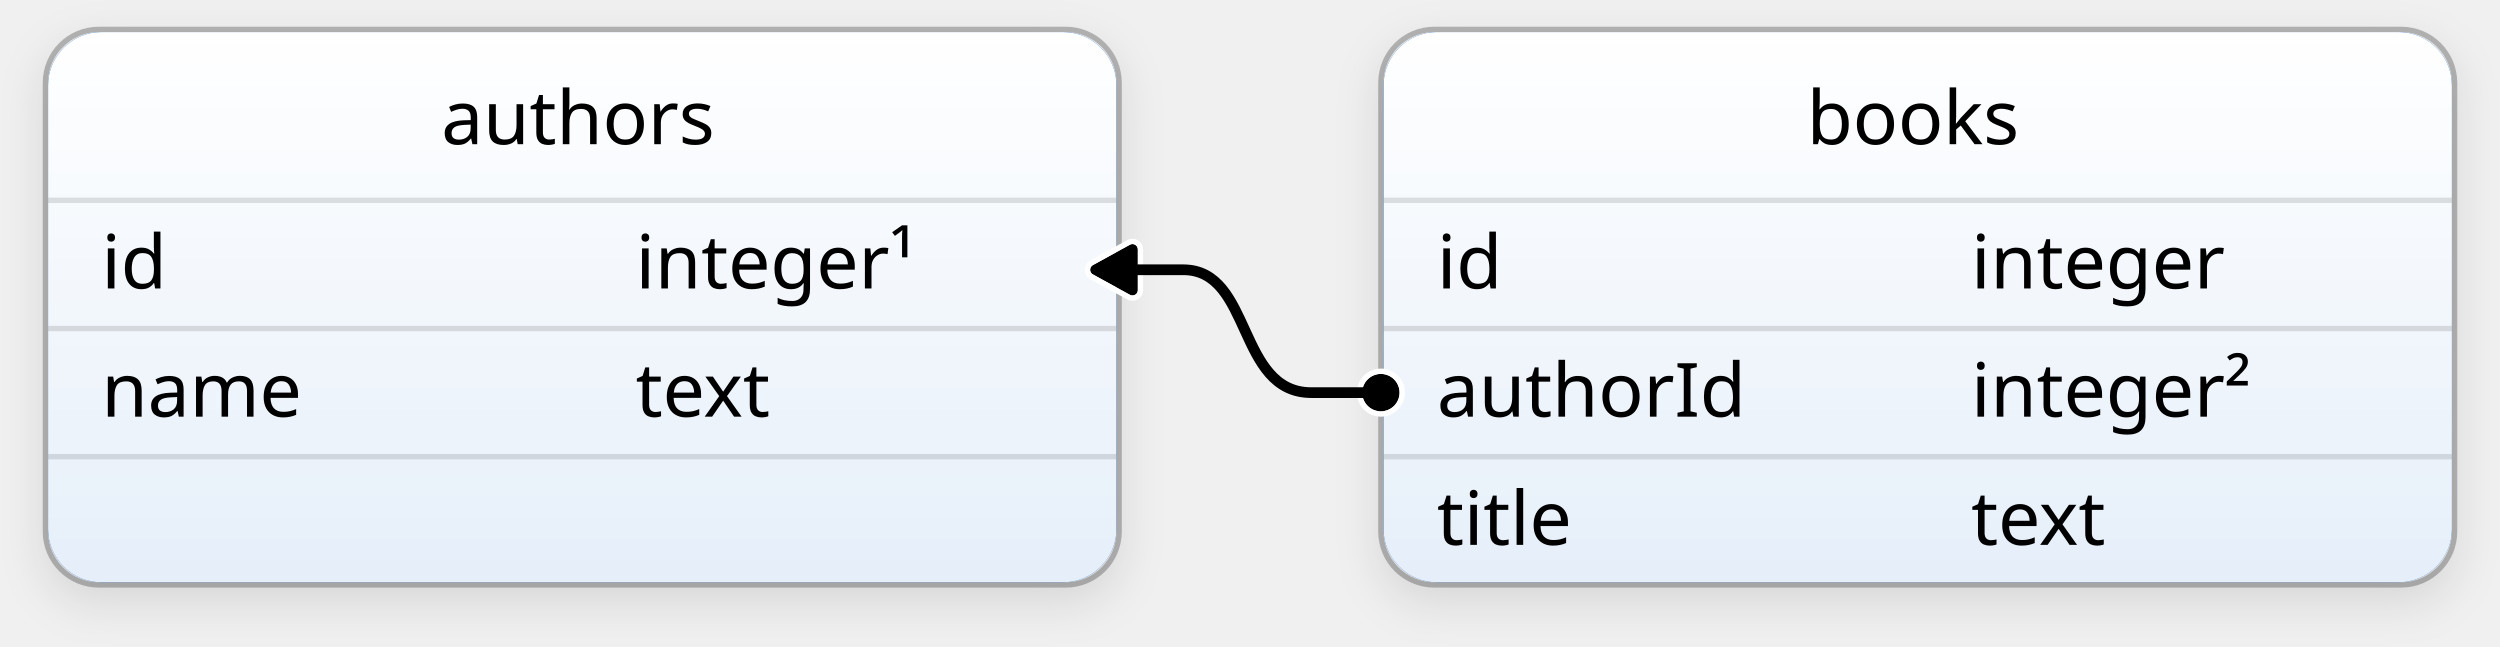
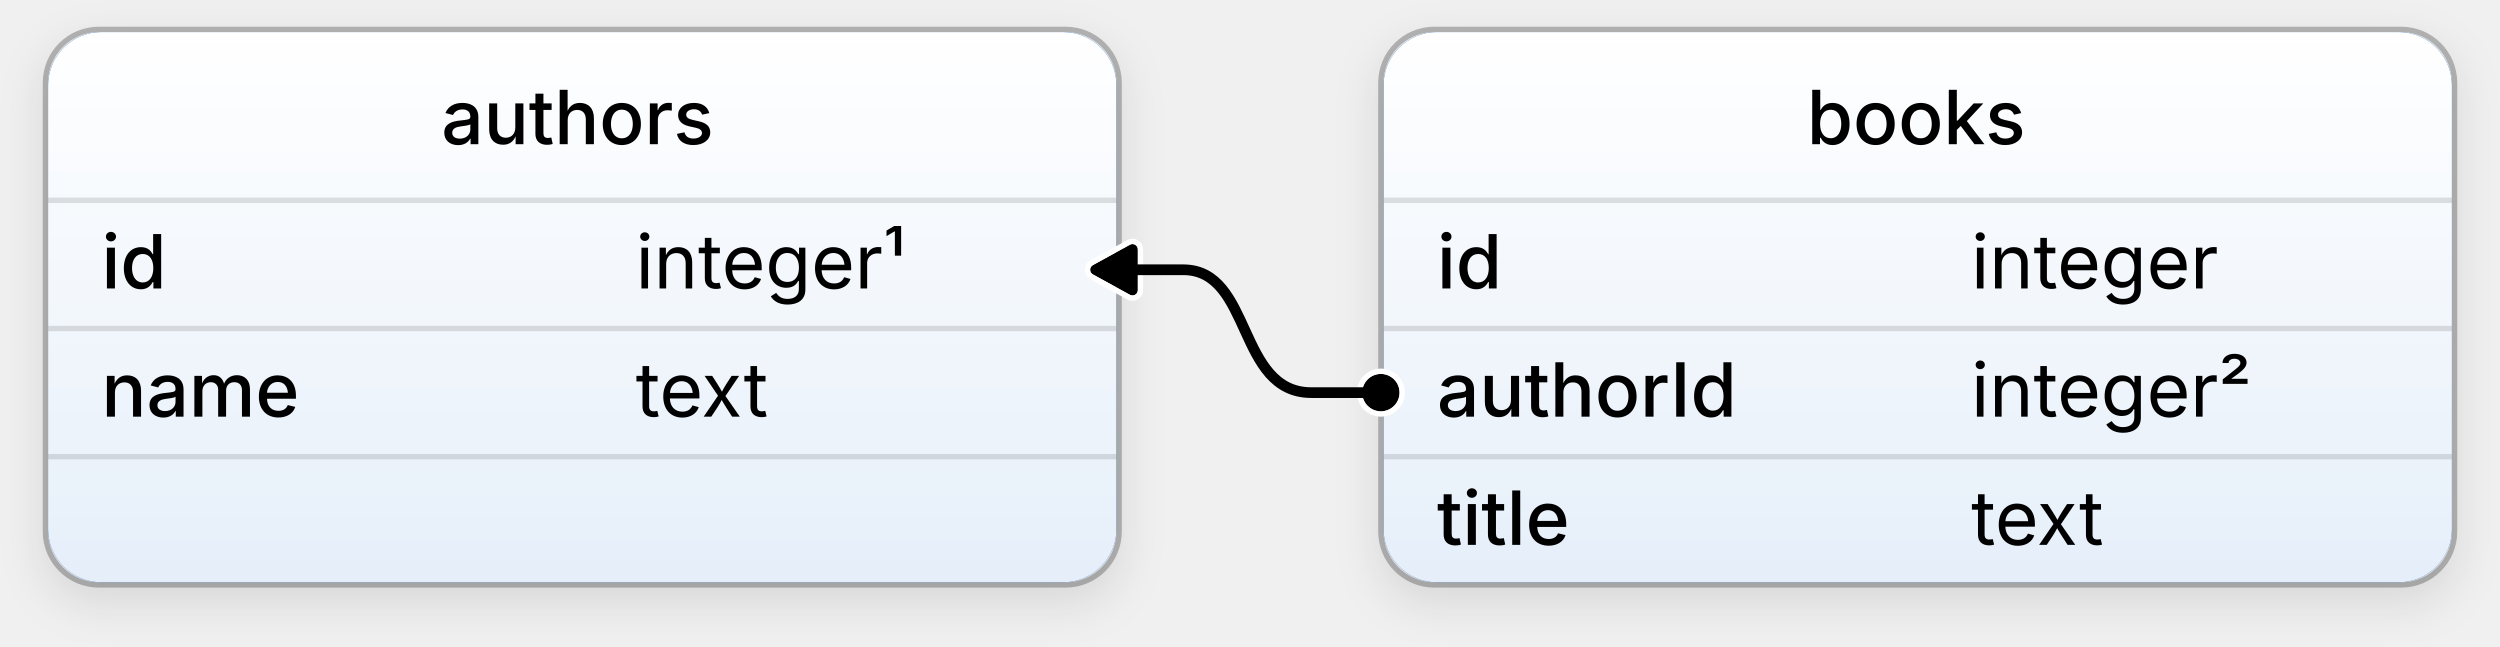
<svg xmlns="http://www.w3.org/2000/svg" xmlns:xlink="http://www.w3.org/1999/xlink" width="468px" height="121px" viewBox="0 0 468 121" version="1.1">
  <defs>
    <linearGradient x1="50%" y1="100%" x2="50%" y2="1.41638472e-14%" id="linearGradient-1">
      <stop stop-color="#FFFFFF" stop-opacity="0.9" offset="0%" />
      <stop stop-color="#FFFFFF" offset="100%" />
    </linearGradient>
    <rect id="path-2" x="0" y="0" width="200" height="103" rx="10" />
    <filter x="-7.2%" y="-11.2%" width="114.5%" height="128.2%" filterUnits="objectBoundingBox" id="filter-4">
      <feMorphology radius="1" operator="dilate" in="SourceAlpha" result="shadowSpreadOuter1" />
      <feOffset dx="0" dy="3" in="shadowSpreadOuter1" result="shadowOffsetOuter1" />
      <feGaussianBlur stdDeviation="4" in="shadowOffsetOuter1" result="shadowBlurOuter1" />
      <feComposite in="shadowBlurOuter1" in2="SourceAlpha" operator="out" result="shadowBlurOuter1" />
      <feColorMatrix values="0 0 0 0 0   0 0 0 0 0   0 0 0 0 0  0 0 0 0.1 0" type="matrix" in="shadowBlurOuter1" />
    </filter>
    <rect id="path-5" x="0" y="0" width="200" height="103" rx="10" />
    <filter x="-7.2%" y="-11.2%" width="114.5%" height="128.2%" filterUnits="objectBoundingBox" id="filter-7">
      <feMorphology radius="1" operator="dilate" in="SourceAlpha" result="shadowSpreadOuter1" />
      <feOffset dx="0" dy="3" in="shadowSpreadOuter1" result="shadowOffsetOuter1" />
      <feGaussianBlur stdDeviation="4" in="shadowOffsetOuter1" result="shadowBlurOuter1" />
      <feComposite in="shadowBlurOuter1" in2="SourceAlpha" operator="out" result="shadowBlurOuter1" />
      <feColorMatrix values="0 0 0 0 0   0 0 0 0 0   0 0 0 0 0  0 0 0 0.1 0" type="matrix" in="shadowBlurOuter1" />
    </filter>
    <circle id="path-8" cx="3.5" cy="28.5" r="3.5" />
    <path d="M57.407,4.624 L50.482,0.815 L50.482,0.815 C49.998,0.549 49.39,0.725 49.124,1.209 C49.043,1.357 49,1.523 49,1.691 L49,9.309 L49,9.309 C49,9.861 49.448,10.309 50,10.309 C50.169,10.309 50.334,10.266 50.482,10.185 L57.407,6.376 L57.407,6.376 C57.891,6.11 58.067,5.502 57.801,5.018 C57.71,4.852 57.573,4.715 57.407,4.624 Z" id="path-9" />
  </defs>
  <g id="Page-1" stroke="none" stroke-width="1" fill="none" fill-rule="evenodd">
    <g id="HasManySchema" transform="translate(9, 6)">
      <g id="Table" transform="translate(250, 0)">
        <mask id="mask-3" fill="white">
          <use xlink:href="#path-2" />
        </mask>
        <g id="Rectangle">
          <use fill="black" fill-opacity="1" filter="url(#filter-4)" xlink:href="#path-2" />
          <use fill="#005CC5" fill-rule="evenodd" xlink:href="#path-2" />
          <use fill="url(#linearGradient-1)" fill-rule="evenodd" xlink:href="#path-2" />
          <rect stroke-opacity="0.25" stroke="#000000" stroke-width="1" x="-0.5" y="-0.5" width="201" height="104" rx="10" />
        </g>
        <g id="Field" mask="url(#mask-3)">
          <g transform="translate(0, 31)">
-             <text id="name" fill="none" font-family="SFUIText-Semibold, SF UI Text" font-size="14" font-weight="500">
+             <text id="name" fill="none" font-family="-apple-system,sans-serif" font-size="14" font-weight="500">
              <tspan x="10" y="17" fill="#000000">id</tspan>
            </text>
-             <text id="type" fill="none" font-family="SFUIText-Regular, SF UI Text" font-size="14" font-weight="normal">
+             <text id="type" fill="none" font-family="-apple-system,sans-serif" font-size="14" font-weight="normal">
              <tspan x="110" y="17" fill="#000000">integer</tspan>
            </text>
            <rect id="Rectangle" fill-opacity="0.12" fill="#000000" fill-rule="evenodd" x="0" y="0" width="200" height="1" />
          </g>
        </g>
        <g id="Field" mask="url(#mask-3)">
          <g transform="translate(0, 55)">
-             <text id="name" fill="none" font-family="SFUIText-Semibold, SF UI Text" font-size="14" font-weight="500">
+             <text id="name" fill="none" font-family="-apple-system,sans-serif" font-size="14" font-weight="500">
              <tspan x="10" y="17" fill="#000000">authorId</tspan>
            </text>
-             <text id="type" fill="none" font-family="SFUIText-Regular, SF UI Text" font-size="14" font-weight="normal">
+             <text id="type" fill="none" font-family="-apple-system,sans-serif" font-size="14" font-weight="normal">
              <tspan x="110" y="17" fill="#000000">integer²</tspan>
            </text>
            <rect id="Rectangle" fill-opacity="0.12" fill="#000000" fill-rule="evenodd" x="0" y="0" width="200" height="1" />
          </g>
        </g>
        <g id="Field" mask="url(#mask-3)">
          <g transform="translate(0, 79)">
-             <text id="name" fill="none" font-family="SFUIText-Semibold, SF UI Text" font-size="14" font-weight="500">
+             <text id="name" fill="none" font-family="-apple-system,sans-serif" font-size="14" font-weight="500">
              <tspan x="10" y="17" fill="#000000">title</tspan>
            </text>
-             <text id="type" fill="none" font-family="SFUIText-Regular, SF UI Text" font-size="14" font-weight="normal">
+             <text id="type" fill="none" font-family="-apple-system,sans-serif" font-size="14" font-weight="normal">
              <tspan x="110" y="17" fill="#000000">text</tspan>
            </text>
            <rect id="Rectangle" fill-opacity="0.12" fill="#000000" fill-rule="evenodd" x="0" y="0" width="200" height="1" />
          </g>
        </g>
-         <text id="books" mask="url(#mask-3)" font-family="SFUIText-Semibold, SF UI Text" font-size="14" font-weight="500" fill="#000000">
+         <text id="books" mask="url(#mask-3)" font-family="-apple-system,sans-serif" font-size="14" font-weight="500" fill="#000000">
          <tspan x="79.236" y="21">books</tspan>
        </text>
      </g>
      <g id="Table-Copy-2">
        <mask id="mask-6" fill="white">
          <use xlink:href="#path-5" />
        </mask>
        <g id="Rectangle">
          <use fill="black" fill-opacity="1" filter="url(#filter-7)" xlink:href="#path-5" />
          <use fill="#005CC5" fill-rule="evenodd" xlink:href="#path-5" />
          <use fill="url(#linearGradient-1)" fill-rule="evenodd" xlink:href="#path-5" />
          <rect stroke-opacity="0.25" stroke="#000000" stroke-width="1" x="-0.5" y="-0.5" width="201" height="104" rx="10" />
        </g>
        <g id="Field" mask="url(#mask-6)">
          <g transform="translate(0, 31)">
-             <text id="name" fill="none" font-family="SFUIText-Semibold, SF UI Text" font-size="14" font-weight="500">
+             <text id="name" fill="none" font-family="-apple-system,sans-serif" font-size="14" font-weight="500">
              <tspan x="10" y="17" fill="#000000">id</tspan>
            </text>
-             <text id="type" fill="none" font-family="SFUIText-Regular, SF UI Text" font-size="14" font-weight="normal">
+             <text id="type" fill="none" font-family="-apple-system,sans-serif" font-size="14" font-weight="normal">
              <tspan x="110" y="17" fill="#000000">integer¹</tspan>
            </text>
            <rect id="Rectangle" fill-opacity="0.12" fill="#000000" fill-rule="evenodd" x="0" y="0" width="200" height="1" />
          </g>
        </g>
        <g id="Field" mask="url(#mask-6)">
          <g transform="translate(0, 55)">
-             <text id="name" fill="none" font-family="SFUIText-Semibold, SF UI Text" font-size="14" font-weight="500">
+             <text id="name" fill="none" font-family="-apple-system,sans-serif" font-size="14" font-weight="500">
              <tspan x="10" y="17" fill="#000000">name</tspan>
            </text>
-             <text id="type" fill="none" font-family="SFUIText-Regular, SF UI Text" font-size="14" font-weight="normal">
+             <text id="type" fill="none" font-family="-apple-system,sans-serif" font-size="14" font-weight="normal">
              <tspan x="110" y="17" fill="#000000">text</tspan>
            </text>
            <rect id="Rectangle" fill-opacity="0.12" fill="#000000" fill-rule="evenodd" x="0" y="0" width="200" height="1" />
          </g>
        </g>
        <g id="Field" mask="url(#mask-6)">
          <g transform="translate(0, 79)">
-             <text id="name" fill="none" font-family="SFUIText-Semibold, SF UI Text" font-size="14" font-weight="500" />
-             <text id="type" fill="none" font-family="SFUIText-Regular, SF UI Text" font-size="14" font-weight="normal" />
+             <text id="name" fill="none" font-family="-apple-system,sans-serif" font-size="14" font-weight="500" />
+             <text id="type" fill="none" font-family="-apple-system,sans-serif" font-size="14" font-weight="normal" />
            <rect id="Rectangle" fill-opacity="0.12" fill="#000000" fill-rule="evenodd" x="0" y="0" width="200" height="1" />
          </g>
        </g>
-         <text id="authors" mask="url(#mask-6)" font-family="SFUIText-Semibold, SF UI Text" font-size="14" font-weight="500" fill="#000000">
+         <text id="authors" mask="url(#mask-6)" font-family="-apple-system,sans-serif" font-size="14" font-weight="500" fill="#000000">
          <tspan x="73.61" y="21">authors</tspan>
        </text>
      </g>
      <g id="Group" transform="translate(224, 55) scale(-1, 1) translate(-224, -55) translate(195, 39)">
        <g id="Oval">
          <use fill="#000000" fill-rule="evenodd" xlink:href="#path-8" />
          <circle stroke="#FFFFFF" stroke-width="1" cx="3.5" cy="28.5" r="4" />
        </g>
        <g id="Path-3">
          <use fill="#000000" fill-rule="evenodd" xlink:href="#path-9" />
          <path stroke="#FFFFFF" stroke-width="1" d="M57.648,4.186 C57.897,4.323 58.102,4.528 58.239,4.777 C58.639,5.503 58.374,6.415 57.648,6.814 L50.723,10.623 C50.501,10.745 50.253,10.809 50,10.809 C49.172,10.809 48.5,10.137 48.5,9.309 L48.5,1.691 C48.5,1.439 48.564,1.19 48.686,0.968 C49.085,0.243 49.997,-0.022 50.723,0.377 L57.648,4.186 Z" />
        </g>
        <path d="M2.5,28.5 C2.5,28.5 2.5,28.5 16.5,28.5 C30.5,28.5 27.5,5.5 40.5,5.5 C49.167,5.5 53.5,5.5 53.5,5.5" id="Path-2" stroke="#000000" stroke-width="2" stroke-linecap="round" stroke-linejoin="round" />
      </g>
    </g>
  </g>
</svg>
